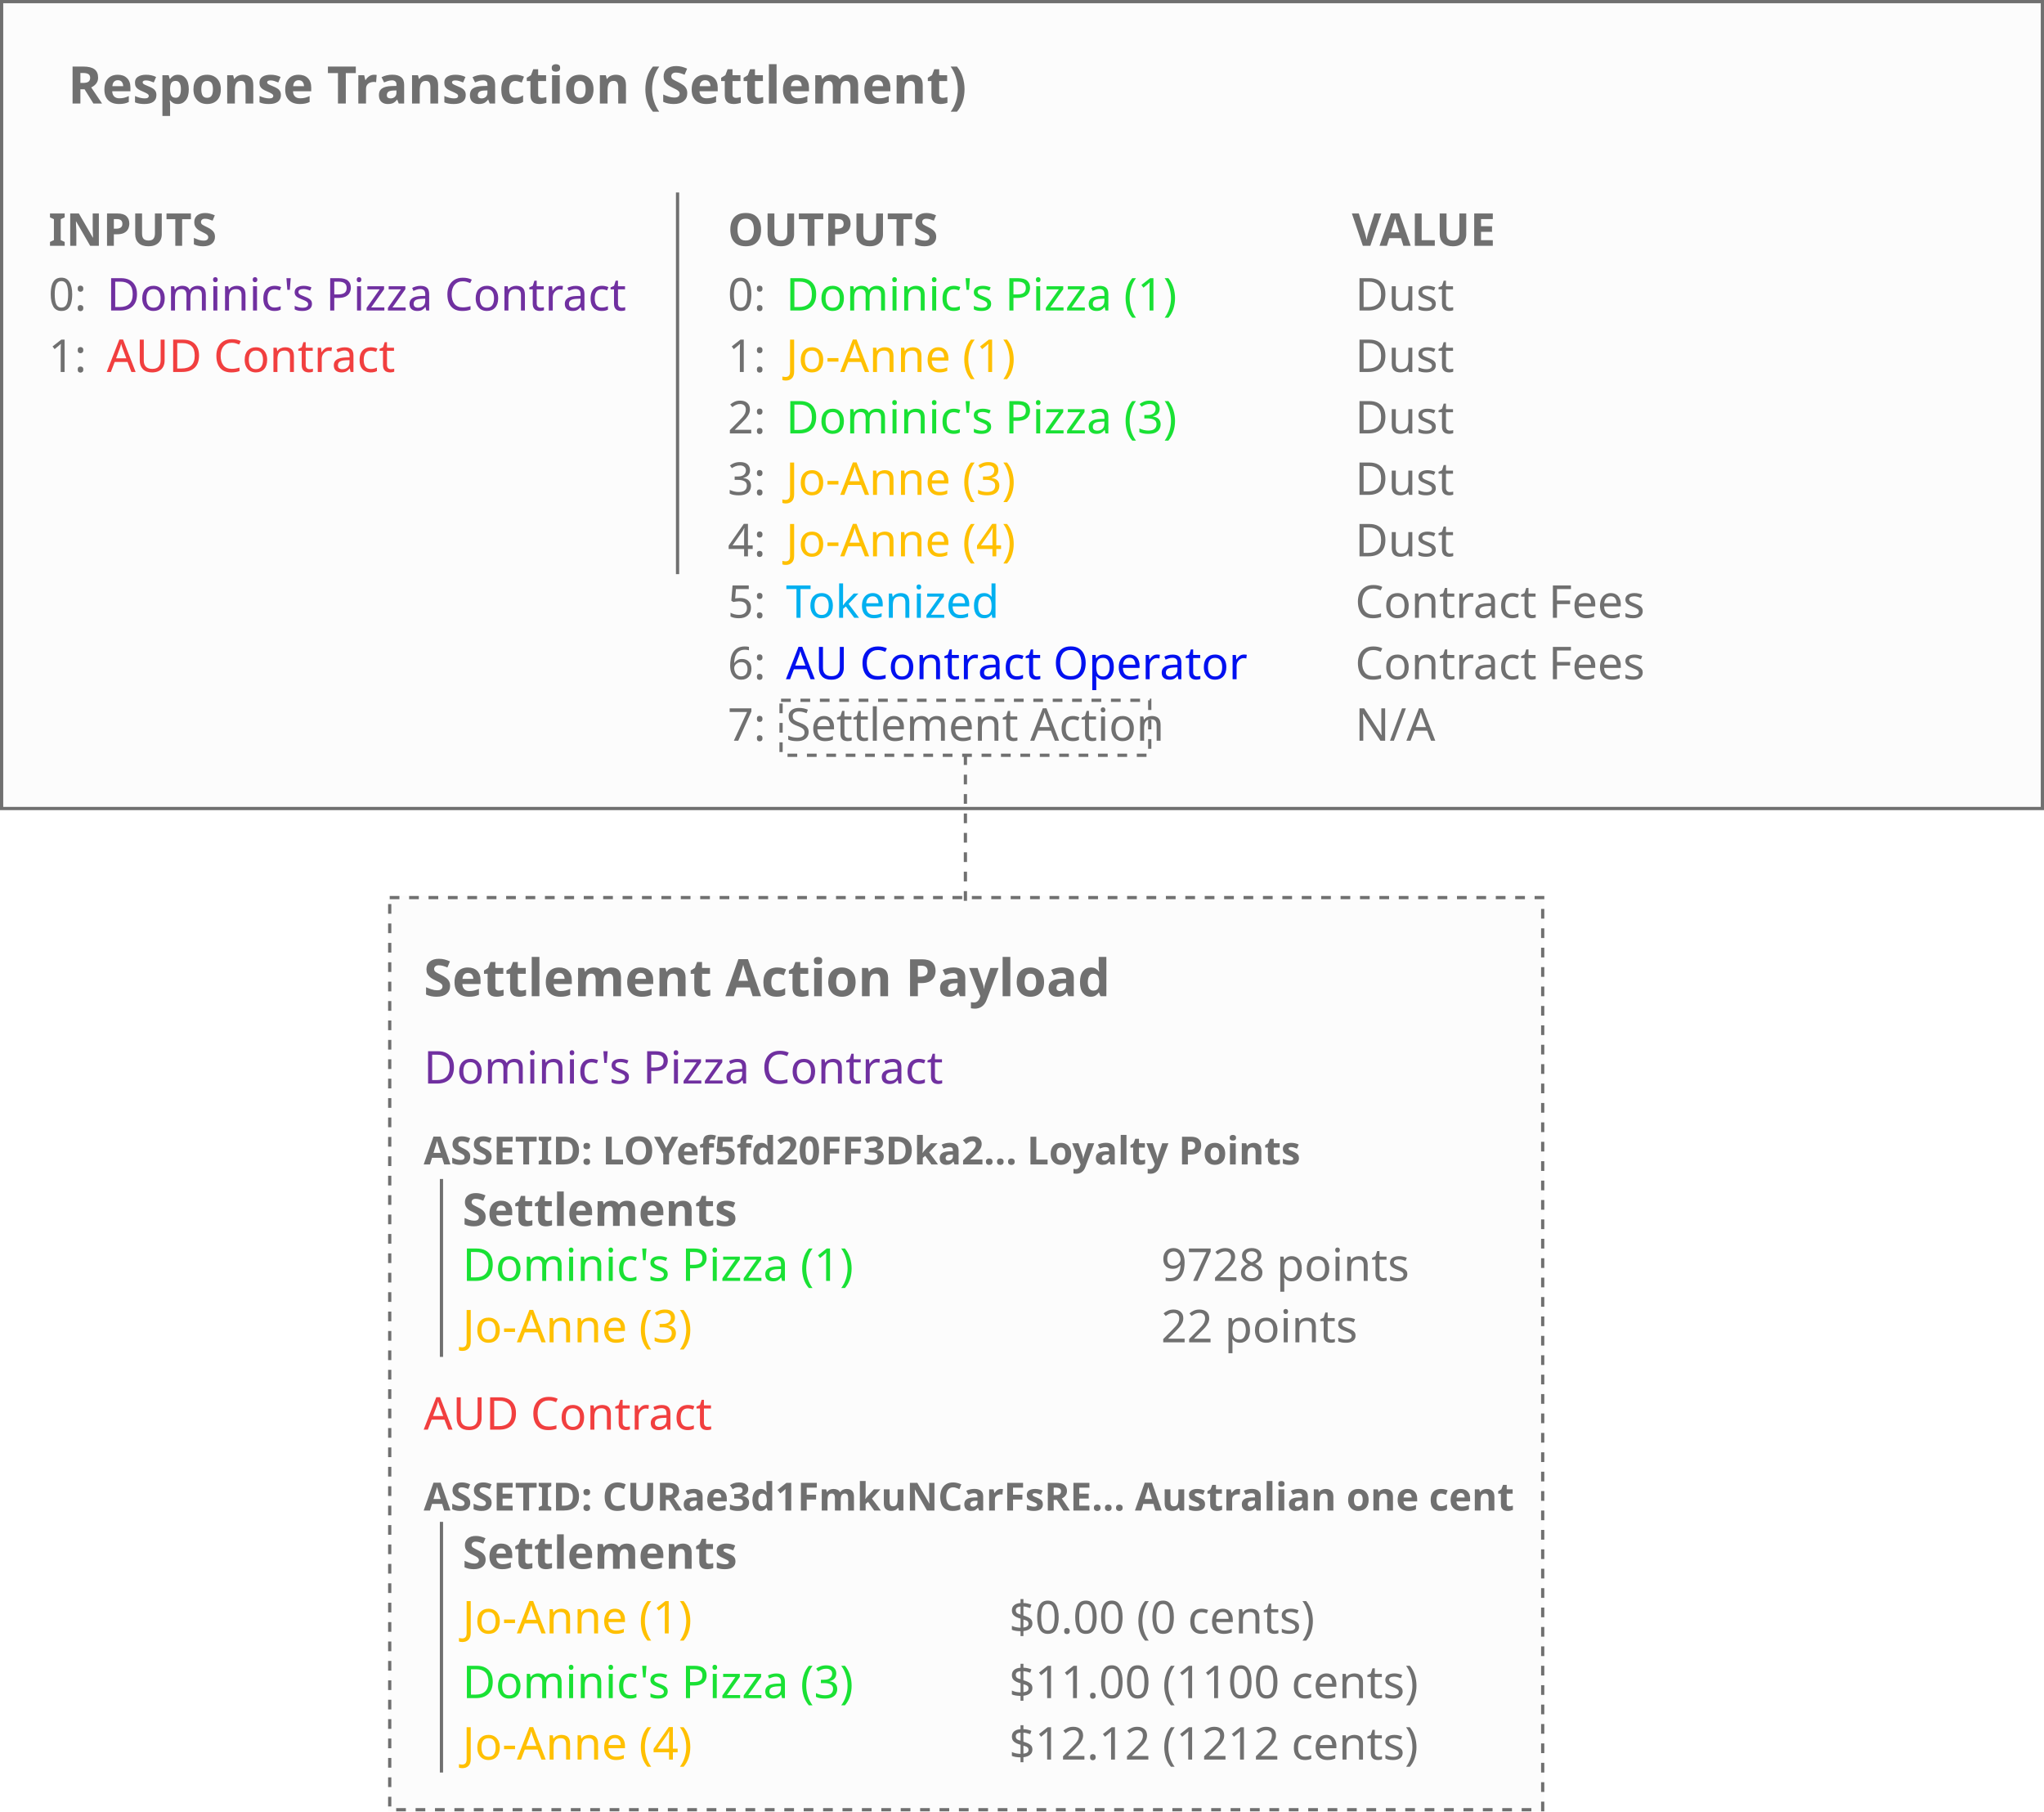
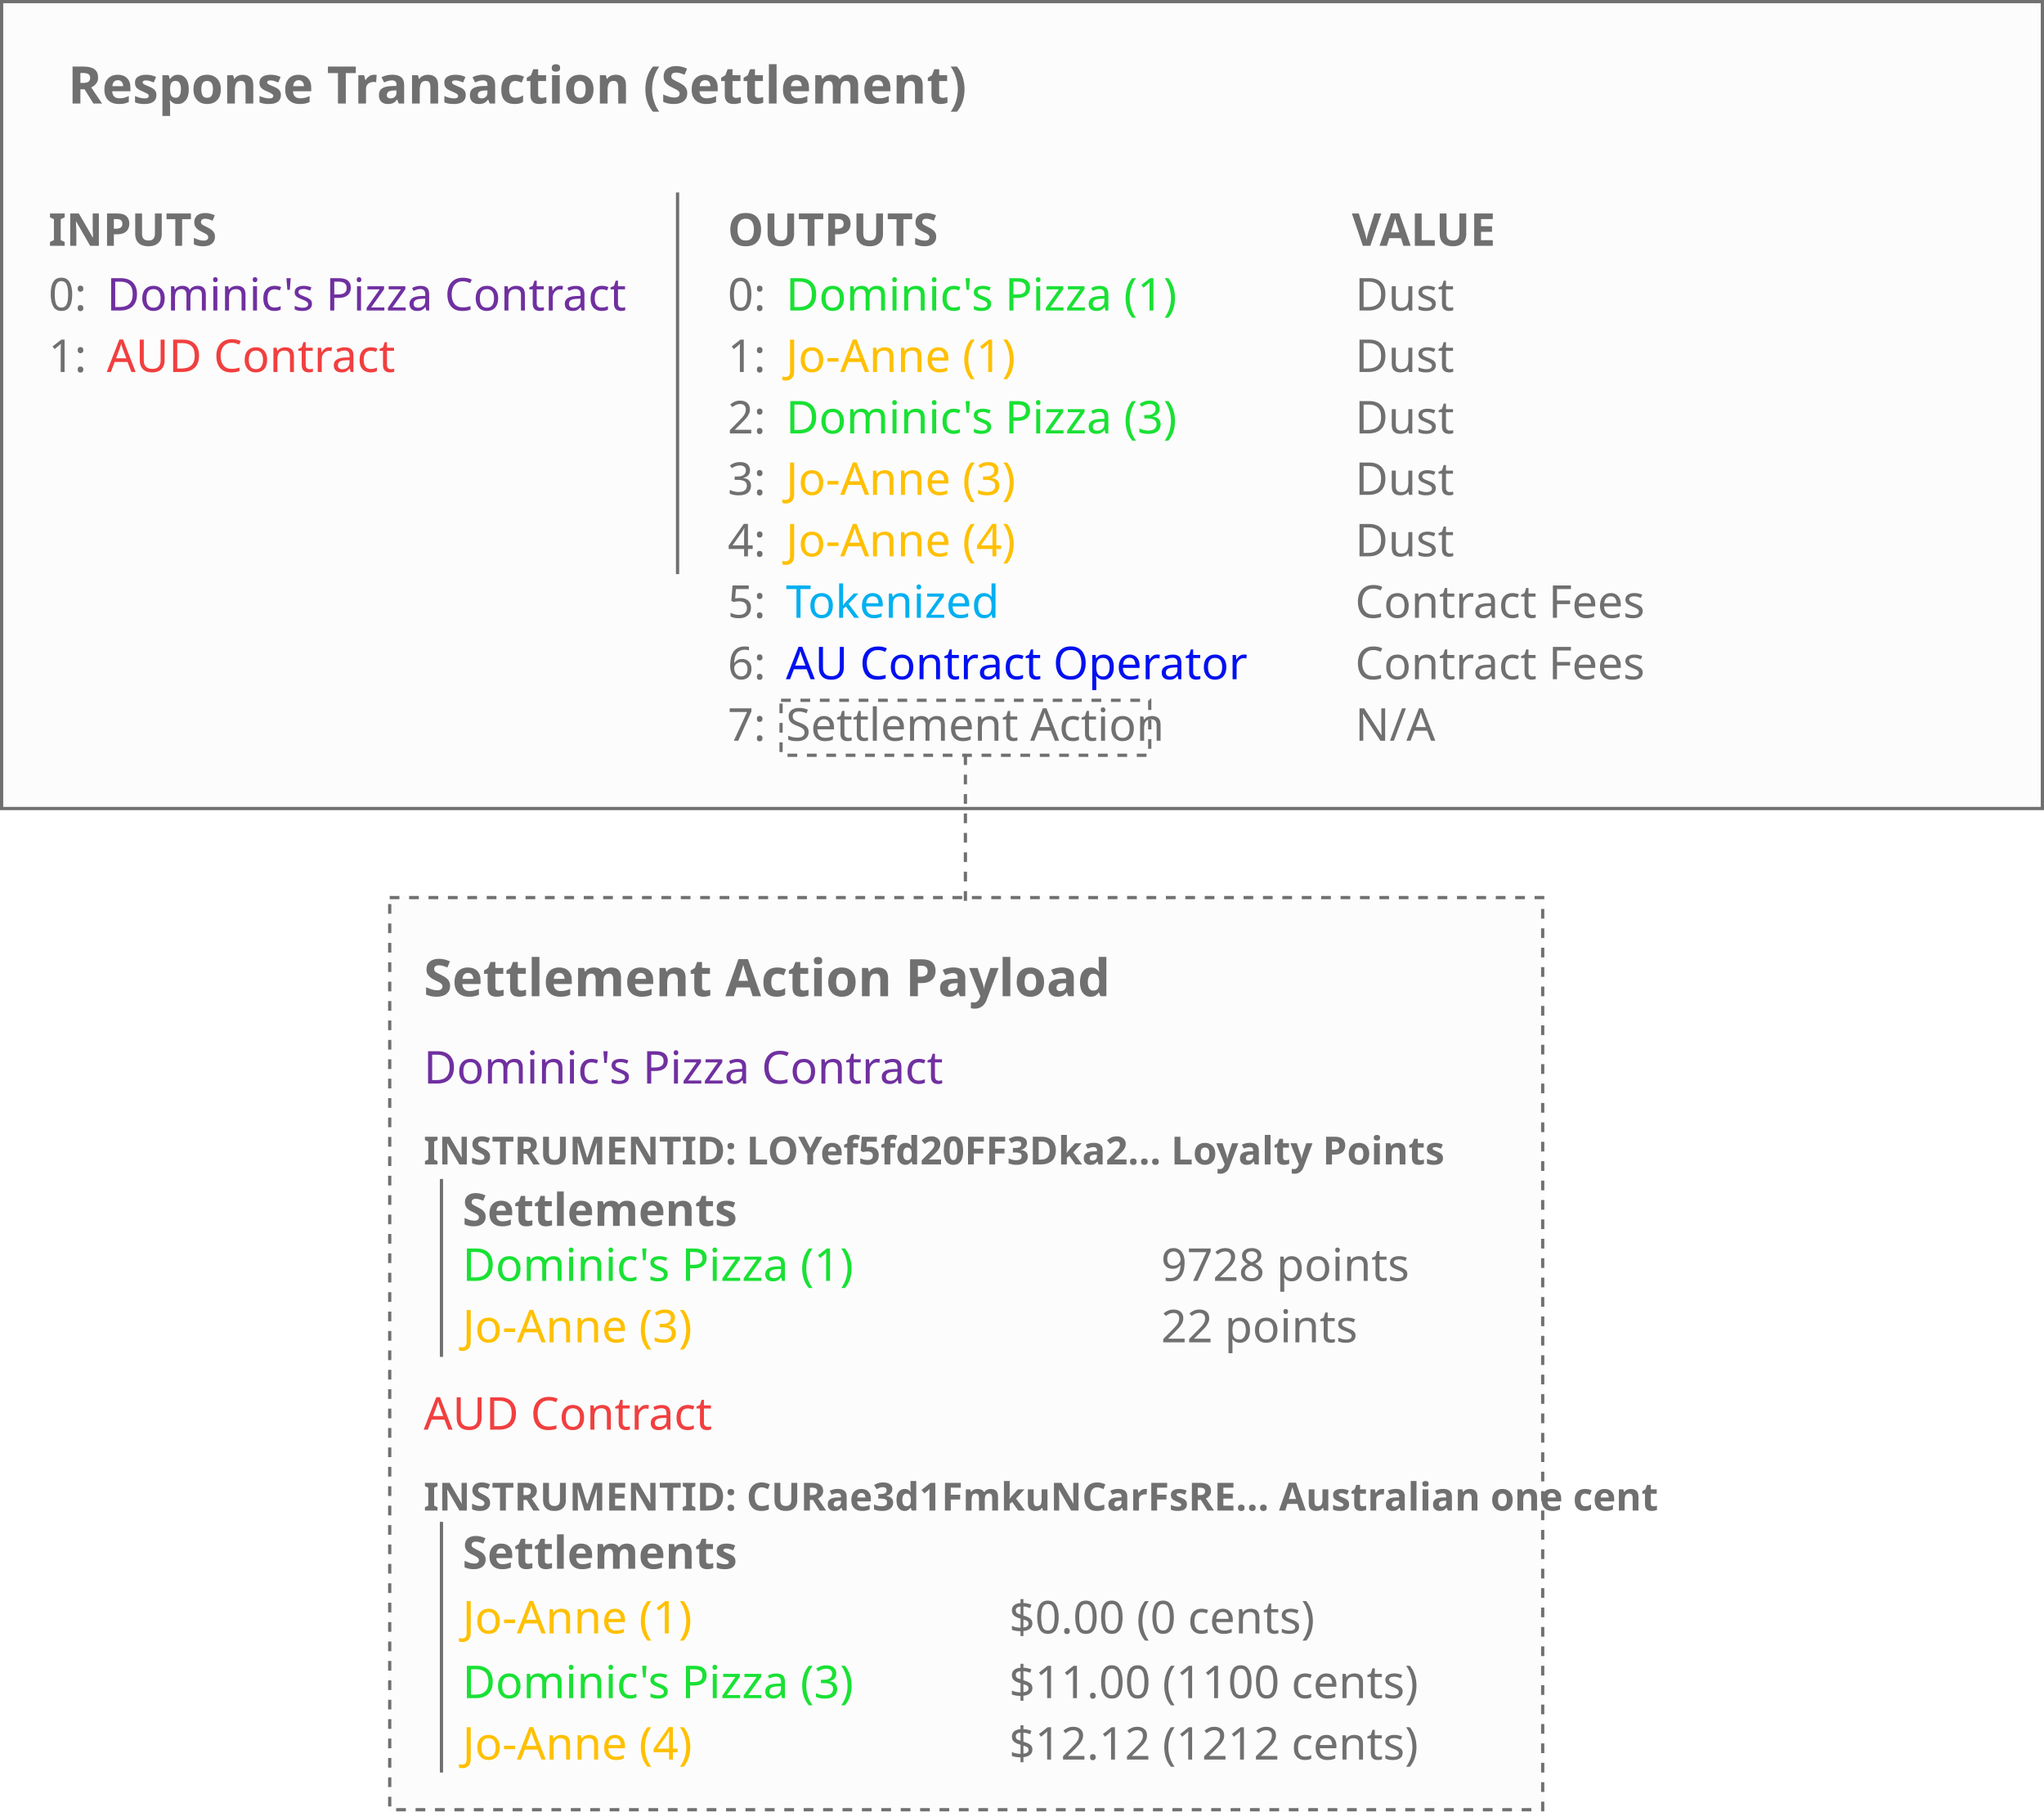
<svg xmlns="http://www.w3.org/2000/svg" width="632" height="560" viewBox="0 0 632 560">
  <g id="dominics-pizza-jo-anne-settlement" transform="translate(-7576 10701)">
    <g id="Rectangle_249" data-name="Rectangle 249" transform="translate(7696 -10424)" fill="#fcfcfc" stroke="#707070" stroke-width="1" stroke-dasharray="3">
      <rect width="357.499" height="283" stroke="none" />
      <rect x="0.5" y="0.5" width="356.499" height="282" fill="none" />
    </g>
    <text id="_0.00_0_cents_" data-name="$0.00 (0 cents)" transform="translate(7888 -10196)" fill="#707070" font-size="14" font-family="SegoeUI, Segoe UI">
      <tspan x="0" y="0">$0.00 (0 cents)</tspan>
    </text>
    <g id="Path_204" data-name="Path 204" transform="translate(7576 -10701)" fill="#fcfcfc">
      <path d="M 631.5 249.963 L 0.5 249.963 L 0.5 0.5 L 631.5 0.5 L 631.5 249.963 Z" stroke="none" />
      <path d="M 1 1 L 1 249.463 L 631 249.463 L 631 1 L 1 1 M 0 1.52587890625e-05 L 632 1.52587890625e-05 L 632 250.463 L 0 250.463 L 0 1.52587890625e-05 Z" stroke="none" fill="#707070" />
    </g>
    <text id="Response_Transaction_Settlement_" data-name="Response Transaction (Settlement)" transform="translate(7597 -10669)" fill="#707070" font-size="16" font-family="SegoeUI-Semibold, Segoe UI" font-weight="600">
      <tspan x="0" y="0">Response Transaction (Settlement)</tspan>
    </text>
    <line id="Line_294" data-name="Line 294" y2="118" transform="translate(7785.5 -10641.5)" fill="none" stroke="#707070" stroke-width="1" />
    <text id="INPUTS" transform="translate(7591 -10640)" fill="#707070" font-size="14" font-family="SegoeUI-Bold, Segoe UI" font-weight="700">
      <tspan x="0" y="15">INPUTS</tspan>
    </text>
    <text id="OUTPUTS_" data-name="OUTPUTS " transform="translate(7801 -10640)" fill="#707070" font-size="14" font-family="SegoeUI-Bold, Segoe UI" font-weight="700">
      <tspan x="0" y="15">OUTPUTS </tspan>
    </text>
    <text id="_0:_" data-name="0: " transform="translate(7591 -10605)" fill="#707070" font-size="14" font-family="SegoeUI, Segoe UI">
      <tspan x="0" y="0">0: </tspan>
    </text>
    <text id="VALUE" transform="translate(7994 -10640)" fill="#707070" font-size="14" font-family="SegoeUI-Bold, Segoe UI" font-weight="700">
      <tspan x="0" y="15">VALUE</tspan>
    </text>
    <text id="Settlement_Action_Payload" data-name="Settlement Action Payload" transform="translate(7707 -10393)" fill="#707070" font-size="16" font-family="SegoeUI-Semibold, Segoe UI" font-weight="600">
      <tspan x="0" y="0">Settlement Action Payload</tspan>
    </text>
    <line id="Line_296" data-name="Line 296" y2="47" transform="translate(7874.5 -10467.5)" fill="none" stroke="#707070" stroke-width="1" stroke-dasharray="3" />
    <text id="_1:_" data-name="1: " transform="translate(7591 -10586)" fill="#707070" font-size="14" font-family="SegoeUI, Segoe UI">
      <tspan x="0" y="0">1: </tspan>
    </text>
    <text id="AUD_Contract" data-name="AUD Contract" transform="translate(7609 -10586)" fill="#f13f3f" font-size="14" font-family="SegoeUI, Segoe UI">
      <tspan x="0" y="0">AUD Contract</tspan>
    </text>
    <text id="_0:_2" data-name="0: " transform="translate(7801 -10605)" fill="#707070" font-size="14" font-family="SegoeUI, Segoe UI">
      <tspan x="0" y="0">0: </tspan>
    </text>
    <text id="_1:_2" data-name="1: " transform="translate(7801 -10586)" fill="#707070" font-size="14" font-family="SegoeUI, Segoe UI">
      <tspan x="0" y="0">1: </tspan>
    </text>
    <text id="Dust" transform="translate(7995 -10605)" fill="#707070" font-size="14" font-family="SegoeUI, Segoe UI">
      <tspan x="0" y="0">Dust</tspan>
    </text>
    <text id="Dust-2" data-name="Dust" transform="translate(7995 -10586)" fill="#707070" font-size="14" font-family="SegoeUI, Segoe UI">
      <tspan x="0" y="0">Dust</tspan>
    </text>
    <text id="_2:_" data-name="2: " transform="translate(7801 -10567)" fill="#707070" font-size="14" font-family="SegoeUI, Segoe UI">
      <tspan x="0" y="0">2: </tspan>
    </text>
    <text id="Dominic_s_Pizza_1_" data-name="Dominic's Pizza (1)" transform="translate(7819 -10605)" fill="#19e134" font-size="14" font-family="SegoeUI, Segoe UI">
      <tspan x="0" y="0">Dominic's Pizza (1)</tspan>
    </text>
    <text id="_3:_" data-name="3: " transform="translate(7801 -10548)" fill="#707070" font-size="14" font-family="SegoeUI, Segoe UI">
      <tspan x="0" y="0">3: </tspan>
    </text>
    <text id="Jo-Anne_1_" data-name="Jo-Anne (1)" transform="translate(7819 -10586)" fill="#ffc000" font-size="14" font-family="SegoeUI, Segoe UI">
      <tspan x="0" y="0">Jo-Anne (1)</tspan>
    </text>
    <text id="Jo-Anne_3_" data-name="Jo-Anne (3)" transform="translate(7819 -10548)" fill="#ffc000" font-size="14" font-family="SegoeUI, Segoe UI">
      <tspan x="0" y="0">Jo-Anne (3)</tspan>
    </text>
    <text id="Dominic_s_Pizza_3_" data-name="Dominic's Pizza (3)" transform="translate(7819 -10567)" fill="#19e134" font-size="14" font-family="SegoeUI, Segoe UI">
      <tspan x="0" y="0">Dominic's Pizza (3)</tspan>
    </text>
    <text id="Dust_" data-name="Dust " transform="translate(7995 -10567)" fill="#707070" font-size="14" font-family="SegoeUI, Segoe UI">
      <tspan x="0" y="0">Dust </tspan>
    </text>
    <text id="Dust_2" data-name="Dust " transform="translate(7995 -10548)" fill="#707070" font-size="14" font-family="SegoeUI, Segoe UI">
      <tspan x="0" y="0">Dust </tspan>
    </text>
    <text id="Jo-Anne_3_2" data-name="Jo-Anne (3)" transform="translate(7719 -10286)" fill="#ffc000" font-size="14" font-family="SegoeUI, Segoe UI">
      <tspan x="0" y="0">Jo-Anne (3)</tspan>
    </text>
    <text id="Dominic_s_Pizza_Contract" data-name="Dominic's Pizza Contract" transform="translate(7609 -10605)" fill="#7030a0" font-size="14" font-family="SegoeUI, Segoe UI">
      <tspan x="0" y="0">Dominic's Pizza Contract</tspan>
    </text>
    <text id="Dominic_s_Pizza_Contract-2" data-name="Dominic's Pizza Contract" transform="translate(7707 -10366)" fill="#7030a0" font-size="14" font-family="SegoeUI, Segoe UI">
      <tspan x="0" y="0">Dominic's Pizza Contract</tspan>
    </text>
-     <text id="ASSETID:_LOYef5fd20FF3Dka2..._Loyalty_Points" data-name="ASSETID: LOYef5fd20FF3Dka2... Loyalty Points" transform="translate(7707 -10354)" fill="#707070" font-size="12" font-family="SegoeUI-Bold, Segoe UI" font-weight="700">
-       <tspan x="0" y="13">ASSETID: LOYef5fd20FF3Dka2... Loyalty Points</tspan>
+     <text id="INSTRUMENTID:_LOYef5fd20FF3Dka2..._Loyalty_Points" data-name="INSTRUMENTID: LOYef5fd20FF3Dka2... Loyalty Points" transform="translate(7707 -10354)" fill="#707070" font-size="12" font-family="SegoeUI-Bold, Segoe UI" font-weight="700">
+       <tspan x="0" y="13">INSTRUMENTID: LOYef5fd20FF3Dka2... Loyalty Points</tspan>
    </text>
    <text id="Settlements" transform="translate(7719 -10322)" fill="#707070" font-size="14" font-family="SegoeUI-Bold, Segoe UI" font-weight="700">
      <tspan x="0" y="0">Settlements</tspan>
    </text>
    <text id="_22_points" data-name="22 points" transform="translate(7935 -10286)" fill="#707070" font-size="14" font-family="SegoeUI, Segoe UI">
      <tspan x="0" y="0">22 points</tspan>
    </text>
    <text id="_9728_points" data-name="9728 points" transform="translate(7935 -10305)" fill="#707070" font-size="14" font-family="SegoeUI, Segoe UI">
      <tspan x="0" y="0">9728 points</tspan>
    </text>
    <text id="Dominic_s_Pizza_1_2" data-name="Dominic's Pizza (1)" transform="translate(7719 -10305)" fill="#19e134" font-size="14" font-family="SegoeUI, Segoe UI">
      <tspan x="0" y="0">Dominic's Pizza (1)</tspan>
    </text>
    <line id="Line_297" data-name="Line 297" y2="55" transform="translate(7712.5 -10336.5)" fill="none" stroke="#707070" stroke-width="1" />
    <text id="AUD_Contract_" data-name="AUD Contract " transform="translate(7707 -10259)" fill="#f13f3f" font-size="14" font-family="SegoeUI, Segoe UI">
      <tspan x="0" y="0">AUD Contract </tspan>
    </text>
-     <text id="ASSETID:_CURae3d1FmkuNCarFsRE..._Australian_one_cent" data-name="ASSETID: CURae3d1FmkuNCarFsRE... Australian one cent" transform="translate(7707 -10247)" fill="#707070" font-size="12" font-family="SegoeUI-Bold, Segoe UI" font-weight="700">
-       <tspan x="0" y="13">ASSETID: CURae3d1FmkuNCarFsRE... Australian one cent</tspan>
+     <text id="INSTRUMENTID:_CURae3d1FmkuNCarFsRE..._Australian_one_cent" data-name="INSTRUMENTID: CURae3d1FmkuNCarFsRE... Australian one cent" transform="translate(7707 -10247)" fill="#707070" font-size="12" font-family="SegoeUI-Bold, Segoe UI" font-weight="700">
+       <tspan x="0" y="13">INSTRUMENTID: CURae3d1FmkuNCarFsRE... Australian one cent</tspan>
    </text>
    <text id="Settlements-2" data-name="Settlements" transform="translate(7719 -10216)" fill="#707070" font-size="14" font-family="SegoeUI-Bold, Segoe UI" font-weight="700">
      <tspan x="0" y="0">Settlements</tspan>
    </text>
    <path id="Path_194" data-name="Path 194" d="M0,0V77.5" transform="translate(7712.5 -10230.5)" fill="none" stroke="#707070" stroke-width="1" />
    <text id="Jo-Anne_1_2" data-name="Jo-Anne (1)" transform="translate(7719 -10196)" fill="#ffc000" font-size="14" font-family="SegoeUI, Segoe UI">
      <tspan x="0" y="0">Jo-Anne (1)</tspan>
    </text>
    <text id="Dominic_s_Pizza_3_2" data-name="Dominic's Pizza (3)" transform="translate(7719 -10176)" fill="#19e134" font-size="14" font-family="SegoeUI, Segoe UI">
      <tspan x="0" y="0">Dominic's Pizza (3)</tspan>
    </text>
    <text id="_11.00_1100_cents_" data-name="$11.00 (1100 cents)" transform="translate(7888 -10176)" fill="#707070" font-size="14" font-family="SegoeUI, Segoe UI">
      <tspan x="0" y="0">$11.00 (1100 cents)</tspan>
    </text>
    <text id="Jo-Anne_4_" data-name="Jo-Anne (4)" transform="translate(7719 -10157)" fill="#ffc000" font-size="14" font-family="SegoeUI, Segoe UI">
      <tspan x="0" y="0">Jo-Anne (4)</tspan>
    </text>
    <text id="_12.12_1212_cents_" data-name="$12.12 (1212 cents)" transform="translate(7888 -10157)" fill="#707070" font-size="14" font-family="SegoeUI, Segoe UI">
      <tspan x="0" y="0">$12.12 (1212 cents)</tspan>
    </text>
    <text id="_4:_" data-name="4: " transform="translate(7801 -10529)" fill="#707070" font-size="14" font-family="SegoeUI, Segoe UI">
      <tspan x="0" y="0">4: </tspan>
    </text>
    <text id="Jo-Anne_4_2" data-name="Jo-Anne (4)" transform="translate(7819 -10529)" fill="#ffc000" font-size="14" font-family="SegoeUI, Segoe UI">
      <tspan x="0" y="0">Jo-Anne (4)</tspan>
    </text>
    <text id="Dust_3" data-name="Dust " transform="translate(7995 -10529)" fill="#707070" font-size="14" font-family="SegoeUI, Segoe UI">
      <tspan x="0" y="0">Dust </tspan>
    </text>
    <text id="_5:_" data-name="5: " transform="translate(7801 -10510)" fill="#707070" font-size="14" font-family="SegoeUI, Segoe UI">
      <tspan x="0" y="0">5: </tspan>
    </text>
    <text id="Tokenized" transform="translate(7819 -10510)" fill="#00b0f0" font-size="14" font-family="SegoeUI, Segoe UI">
      <tspan x="0" y="0">Tokenized</tspan>
    </text>
    <text id="Contract_Fees" data-name="Contract Fees" transform="translate(7995 -10510)" fill="#707070" font-size="14" font-family="SegoeUI, Segoe UI">
      <tspan x="0" y="0">Contract Fees</tspan>
    </text>
    <text id="Contract_Fees-2" data-name="Contract Fees" transform="translate(7995 -10491)" fill="#707070" font-size="14" font-family="SegoeUI, Segoe UI">
      <tspan x="0" y="0">Contract Fees</tspan>
    </text>
    <text id="_6:_" data-name="6: " transform="translate(7801 -10491)" fill="#707070" font-size="14" font-family="SegoeUI, Segoe UI">
      <tspan x="0" y="0">6: </tspan>
    </text>
    <text id="AU_Contract_Operator" data-name="AU Contract Operator" transform="translate(7819 -10491)" fill="#0010f0" font-size="14" font-family="SegoeUI, Segoe UI">
      <tspan x="0" y="0">AU Contract Operator</tspan>
    </text>
    <g id="Rectangle_431" data-name="Rectangle 431" transform="translate(7817 -10485)" fill="none" stroke="#707070" stroke-width="1" stroke-dasharray="3">
      <rect width="115" height="18" stroke="none" />
      <rect x="0.5" y="0.5" width="114" height="17" fill="none" />
    </g>
    <text id="_7:_" data-name="7: " transform="translate(7801 -10472)" fill="#707070" font-size="14" font-family="SegoeUI, Segoe UI">
      <tspan x="0" y="0">7: </tspan>
    </text>
    <text id="Settlement_Action" data-name="Settlement Action" transform="translate(7819 -10472)" fill="#707070" font-size="14" font-family="SegoeUI, Segoe UI">
      <tspan x="0" y="0">Settlement Action</tspan>
    </text>
    <text id="N_A" data-name="N/A" transform="translate(7995 -10472)" fill="#707070" font-size="14" font-family="SegoeUI, Segoe UI">
      <tspan x="0" y="0">N/A</tspan>
    </text>
  </g>
</svg>
